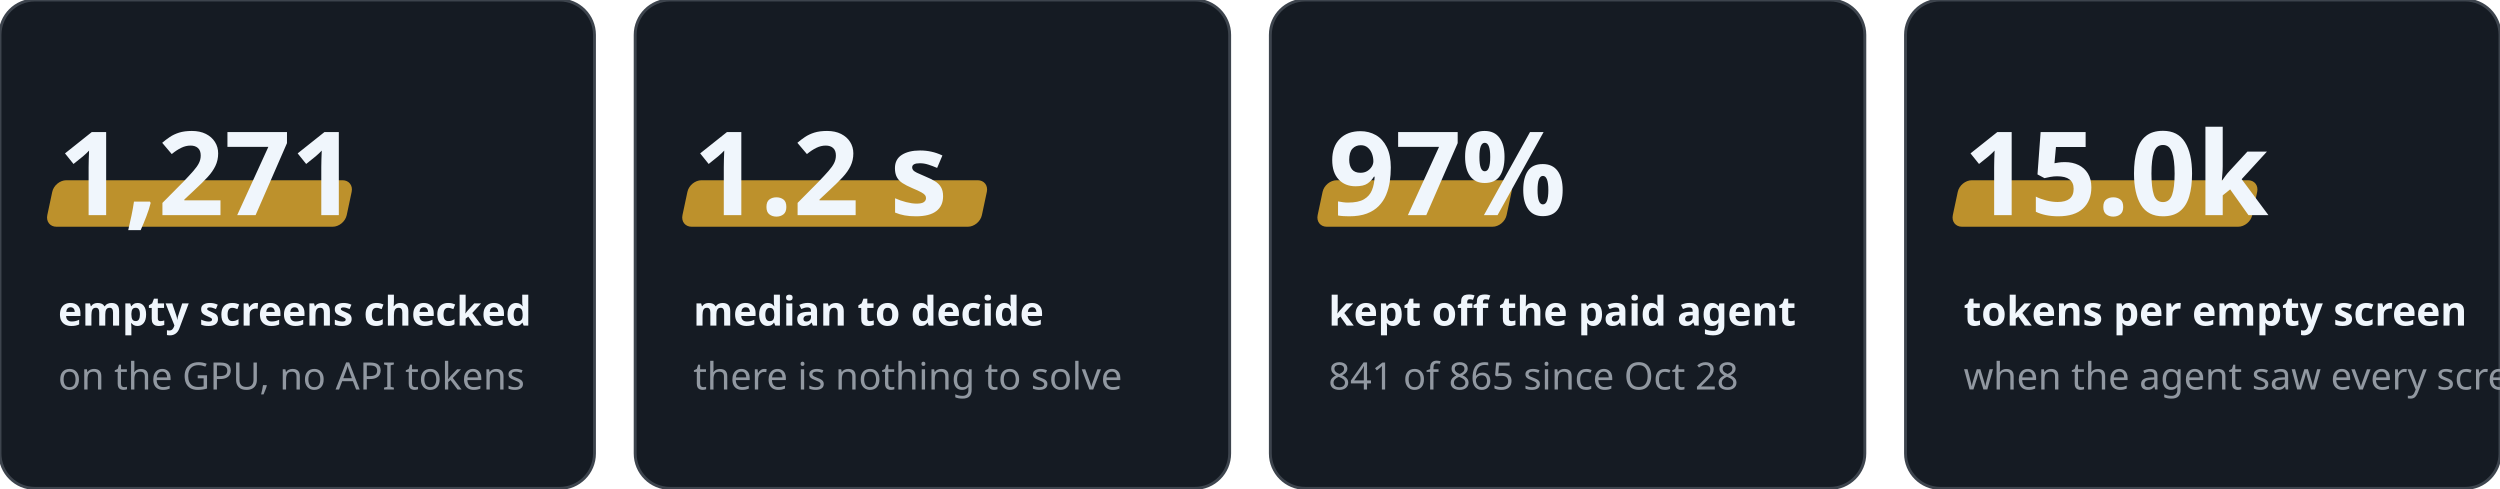
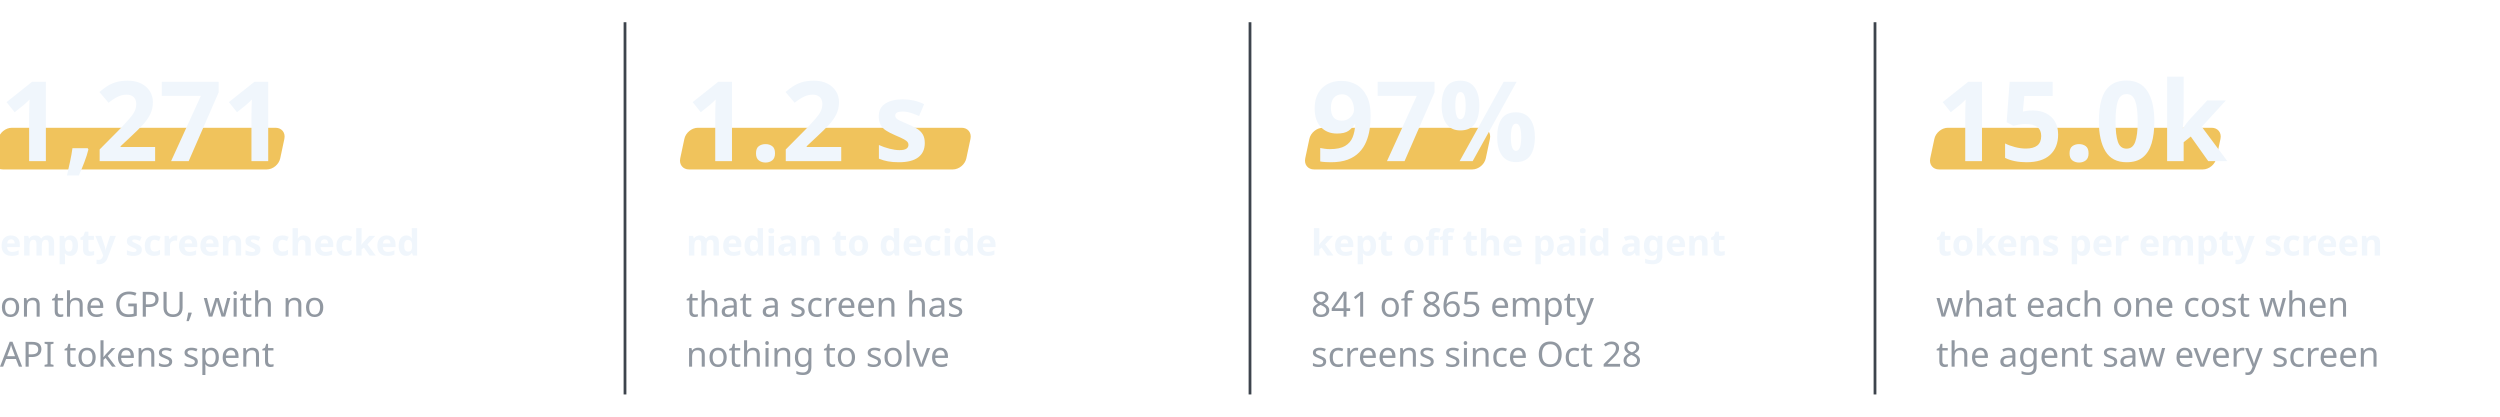
- <svg xmlns="http://www.w3.org/2000/svg" viewBox="0 0 860 168" width="860" height="168" font-family="-apple-system, BlinkMacSystemFont, 'Segoe UI', 'Noto Sans', Helvetica, Arial, sans-serif" role="img" aria-label="1271 empty screens looked at on the GPU; 1.2 s median; 97% kept off the paid agent">
-   <rect x="0.0" y="0" width="204.5" height="168" rx="12" fill="#151b23" stroke="#3d444d" />
-   <rect x="18.0" y="62" width="103.0" height="16" rx="4" fill="rgba(236,178,46,.78)" transform="skewX(-12) translate(14 0)" />
-   <text x="20.0" y="74" font-size="40" font-weight="800" fill="#f0f6fc">1,271</text>
-   <text x="20.0" y="112" font-size="14" font-weight="600" fill="#f0f6fc">empty screens checked</text>
-   <text x="20.0" y="134" font-size="13" fill="#9198a1">on the GPU, no API tokens</text>
-   <rect x="218.5" y="0" width="204.5" height="168" rx="12" fill="#151b23" stroke="#3d444d" />
-   <rect x="236.5" y="62" width="103.0" height="16" rx="4" fill="rgba(236,178,46,.78)" transform="skewX(-12) translate(14 0)" />
-   <text x="238.5" y="74" font-size="40" font-weight="800" fill="#f0f6fc">1.2 s</text>
-   <text x="238.5" y="112" font-size="14" font-weight="600" fill="#f0f6fc">median to decide</text>
-   <text x="238.5" y="134" font-size="13" fill="#9198a1">there is nothing to solve</text>
-   <rect x="437.0" y="0" width="204.5" height="168" rx="12" fill="#151b23" stroke="#3d444d" />
-   <rect x="455.0" y="62" width="65.0" height="16" rx="4" fill="rgba(236,178,46,.78)" transform="skewX(-12) translate(14 0)" />
-   <text x="457.0" y="74" font-size="40" font-weight="800" fill="#f0f6fc">97%</text>
-   <text x="457.0" y="112" font-size="14" font-weight="600" fill="#f0f6fc">kept off the paid agent</text>
-   <text x="457.0" y="134" font-size="13" fill="#9198a1">841 of 865 since Oct 28</text>
-   <rect x="655.5" y="0" width="204.5" height="168" rx="12" fill="#151b23" stroke="#3d444d" />
-   <rect x="673.5" y="62" width="103.0" height="16" rx="4" fill="rgba(236,178,46,.78)" transform="skewX(-12) translate(14 0)" />
-   <text x="675.5" y="74" font-size="40" font-weight="800" fill="#f0f6fc">15.0k</text>
-   <text x="675.5" y="112" font-size="14" font-weight="600" fill="#f0f6fc">tokens per empty screen</text>
-   <text x="675.5" y="134" font-size="13" fill="#9198a1">when the agent saw every screen</text>
+ <svg xmlns="http://www.w3.org/2000/svg" viewBox="0 0 900 150" width="900" height="150" font-family="-apple-system, BlinkMacSystemFont, 'Segoe UI', 'Noto Sans', Helvetica, Arial, sans-serif" role="img" aria-label="1271 empty screens looked at on the GPU; 1.2 s median; 97% kept off the paid agent">
+   <rect x="-2.0" y="46" width="103.0" height="15" rx="4" fill="rgba(236,178,46,.78)" transform="skewX(-12) translate(12 0)" />
+   <text x="0.0" y="58" font-size="40" font-weight="800" fill="#f0f6fc" data-box="-2.0,211.0">1,271</text>
+   <text x="0.0" y="92" font-size="13" font-weight="600" fill="#f0f6fc" data-box="-2.0,211.0">empty screens checked</text>
+   <text x="0.0" y="114" font-size="12.5" fill="#9198a1" data-box="-2.0,211.0">on the GPU, with no</text>
+   <text x="0.0" y="132" font-size="12.5" fill="#9198a1" data-box="-2.0,211.0">API tokens spent</text>
+   <path d="M225.0,8 V142" stroke="#3d444d" stroke-width="1" />
+   <rect x="245.0" y="46" width="103.0" height="15" rx="4" fill="rgba(236,178,46,.78)" transform="skewX(-12) translate(12 0)" />
+   <text x="247.0" y="58" font-size="40" font-weight="800" fill="#f0f6fc" data-box="245.0,436.0">1.2 s</text>
+   <text x="247.0" y="92" font-size="13" font-weight="600" fill="#f0f6fc" data-box="245.0,436.0">median to decide</text>
+   <text x="247.0" y="114" font-size="12.5" fill="#9198a1" data-box="245.0,436.0">that a screen has</text>
+   <text x="247.0" y="132" font-size="12.5" fill="#9198a1" data-box="245.0,436.0">nothing to solve</text>
+   <path d="M450.0,8 V142" stroke="#3d444d" stroke-width="1" />
+   <rect x="470.0" y="46" width="65.0" height="15" rx="4" fill="rgba(236,178,46,.78)" transform="skewX(-12) translate(12 0)" />
+   <text x="472.0" y="58" font-size="40" font-weight="800" fill="#f0f6fc" data-box="470.0,661.0">97%</text>
+   <text x="472.0" y="92" font-size="13" font-weight="600" fill="#f0f6fc" data-box="470.0,661.0">kept off the paid agent</text>
+   <text x="472.0" y="114" font-size="12.5" fill="#9198a1" data-box="470.0,661.0">841 of 865 empty</text>
+   <text x="472.0" y="132" font-size="12.5" fill="#9198a1" data-box="470.0,661.0">screens since Oct 28</text>
+   <path d="M675.0,8 V142" stroke="#3d444d" stroke-width="1" />
+   <rect x="695.0" y="46" width="103.0" height="15" rx="4" fill="rgba(236,178,46,.78)" transform="skewX(-12) translate(12 0)" />
+   <text x="697.0" y="58" font-size="40" font-weight="800" fill="#f0f6fc" data-box="695.0,886.0">15.0k</text>
+   <text x="697.0" y="92" font-size="13" font-weight="600" fill="#f0f6fc" data-box="695.0,886.0">tokens per empty screen</text>
+   <text x="697.0" y="114" font-size="12.5" fill="#9198a1" data-box="695.0,886.0">what each one cost when</text>
+   <text x="697.0" y="132" font-size="12.5" fill="#9198a1" data-box="695.0,886.0">the agent saw every screen</text>
</svg>
